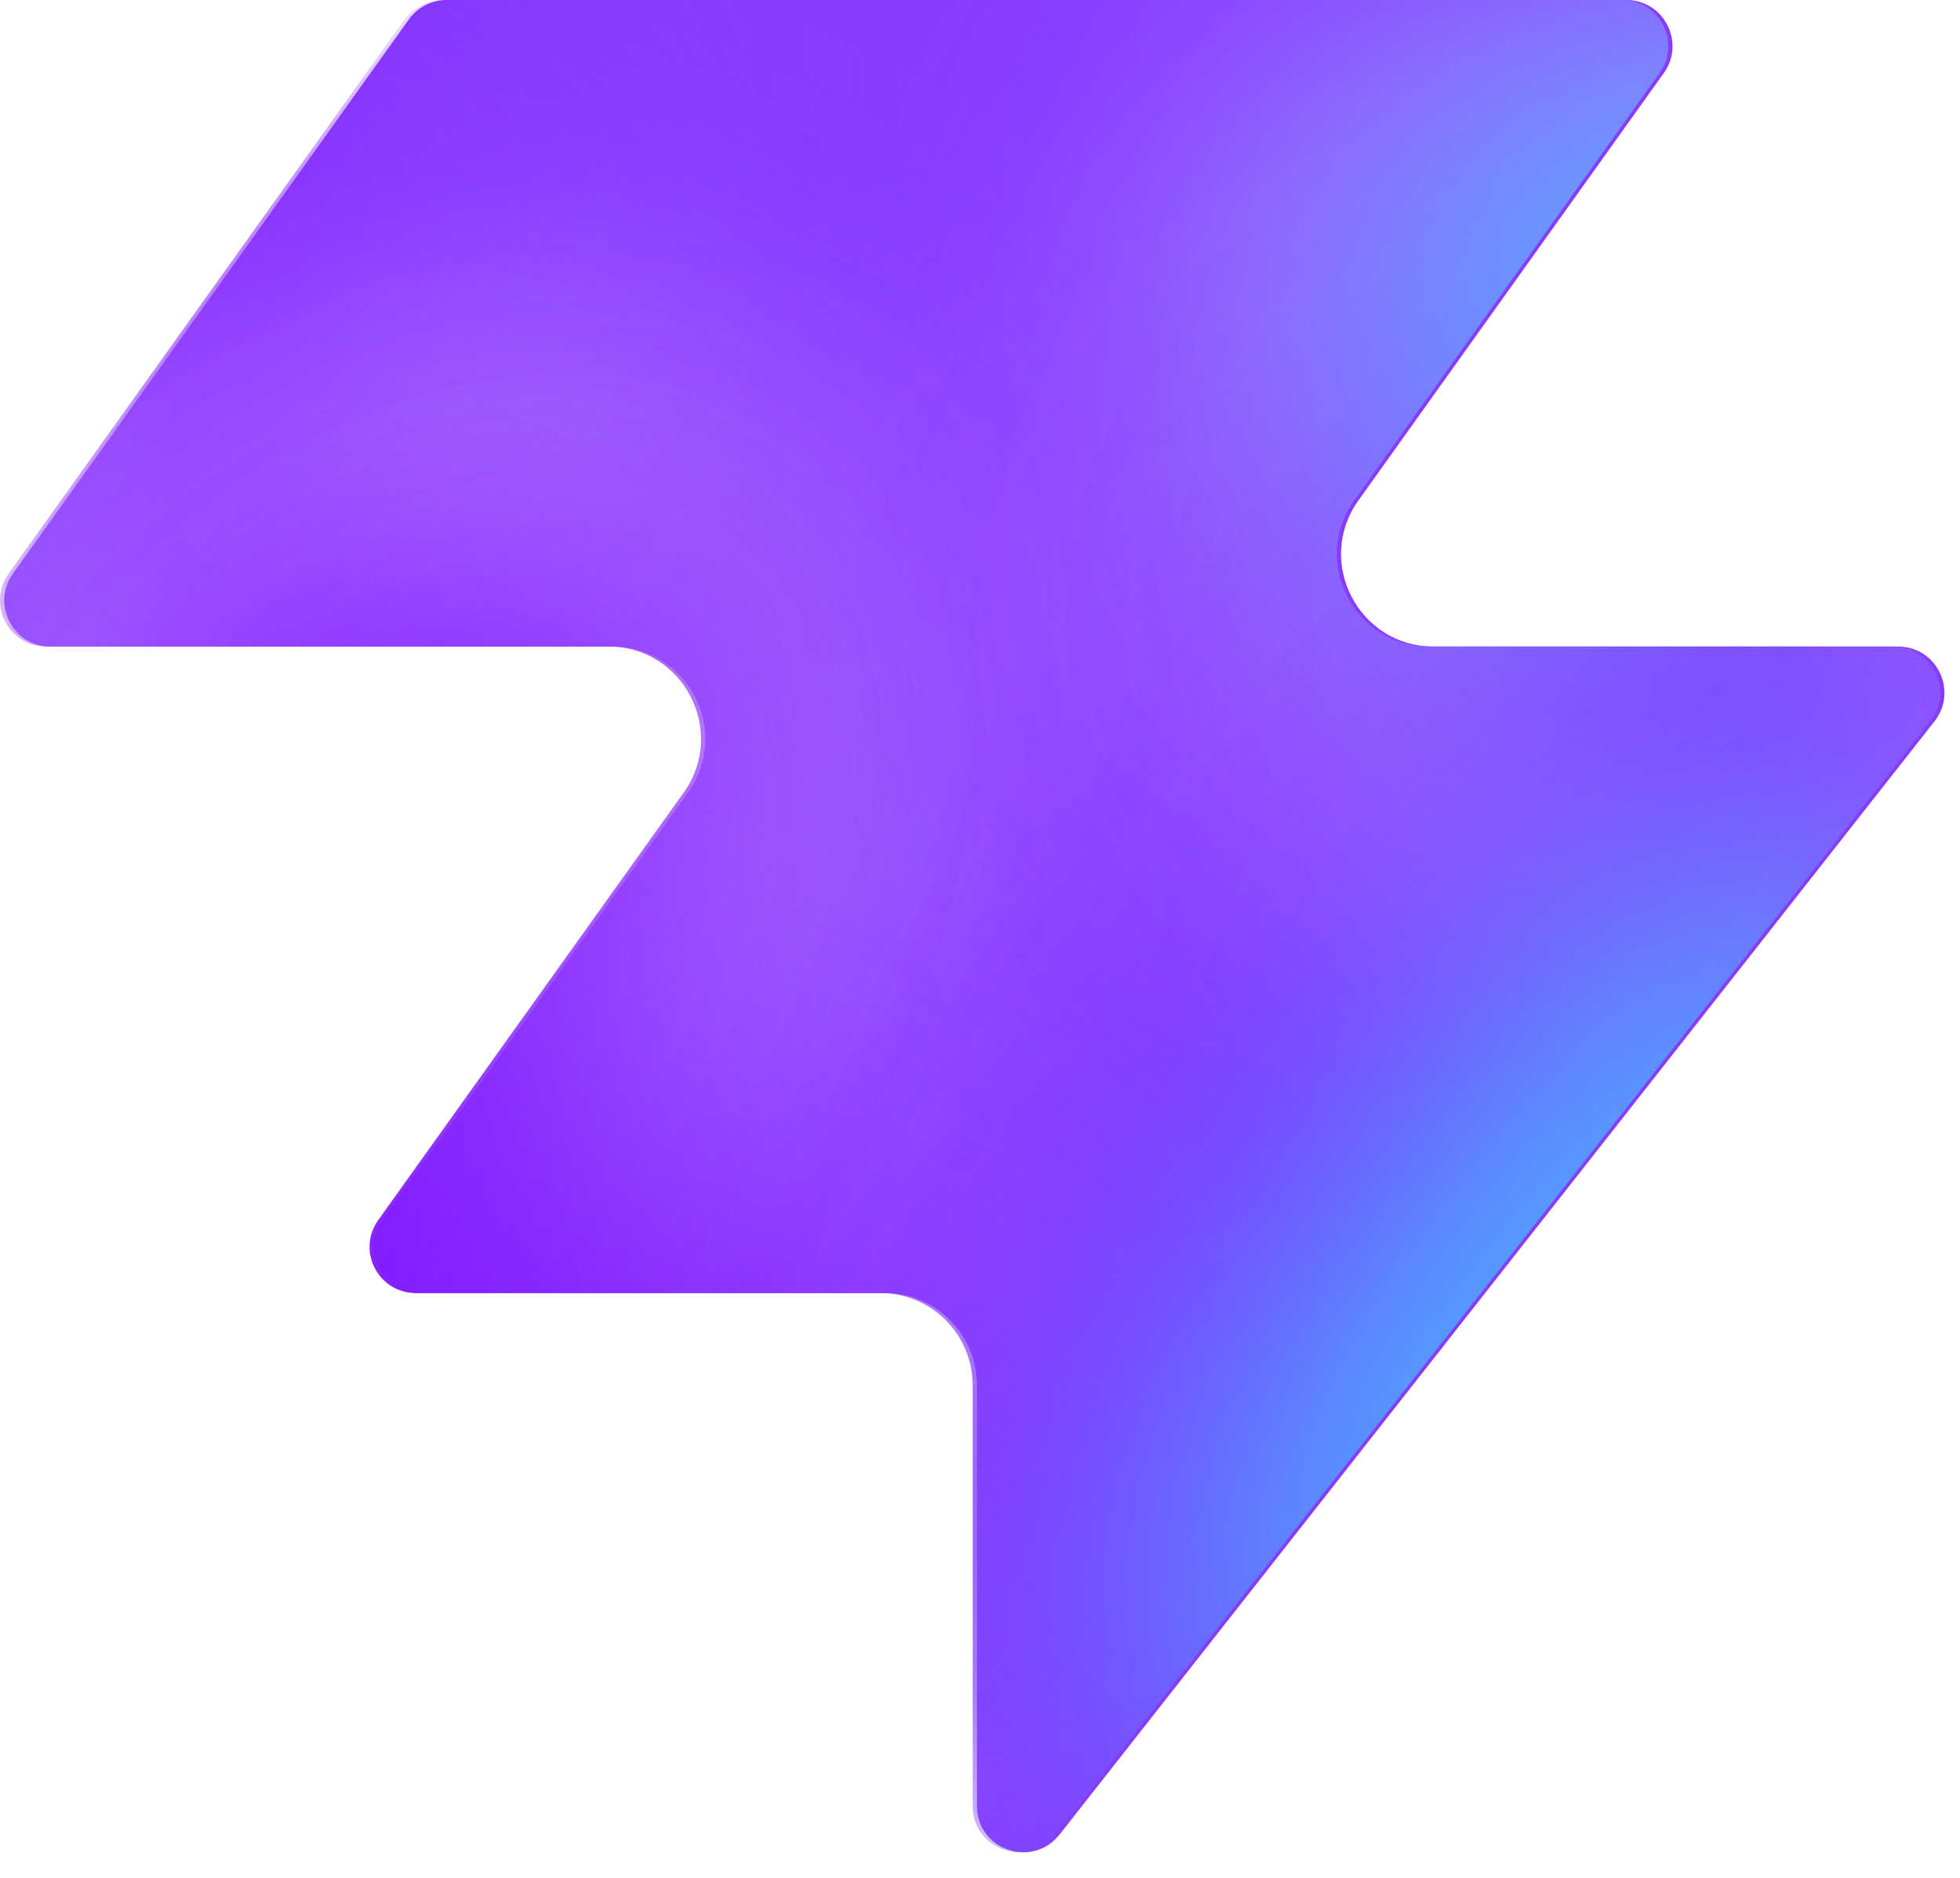
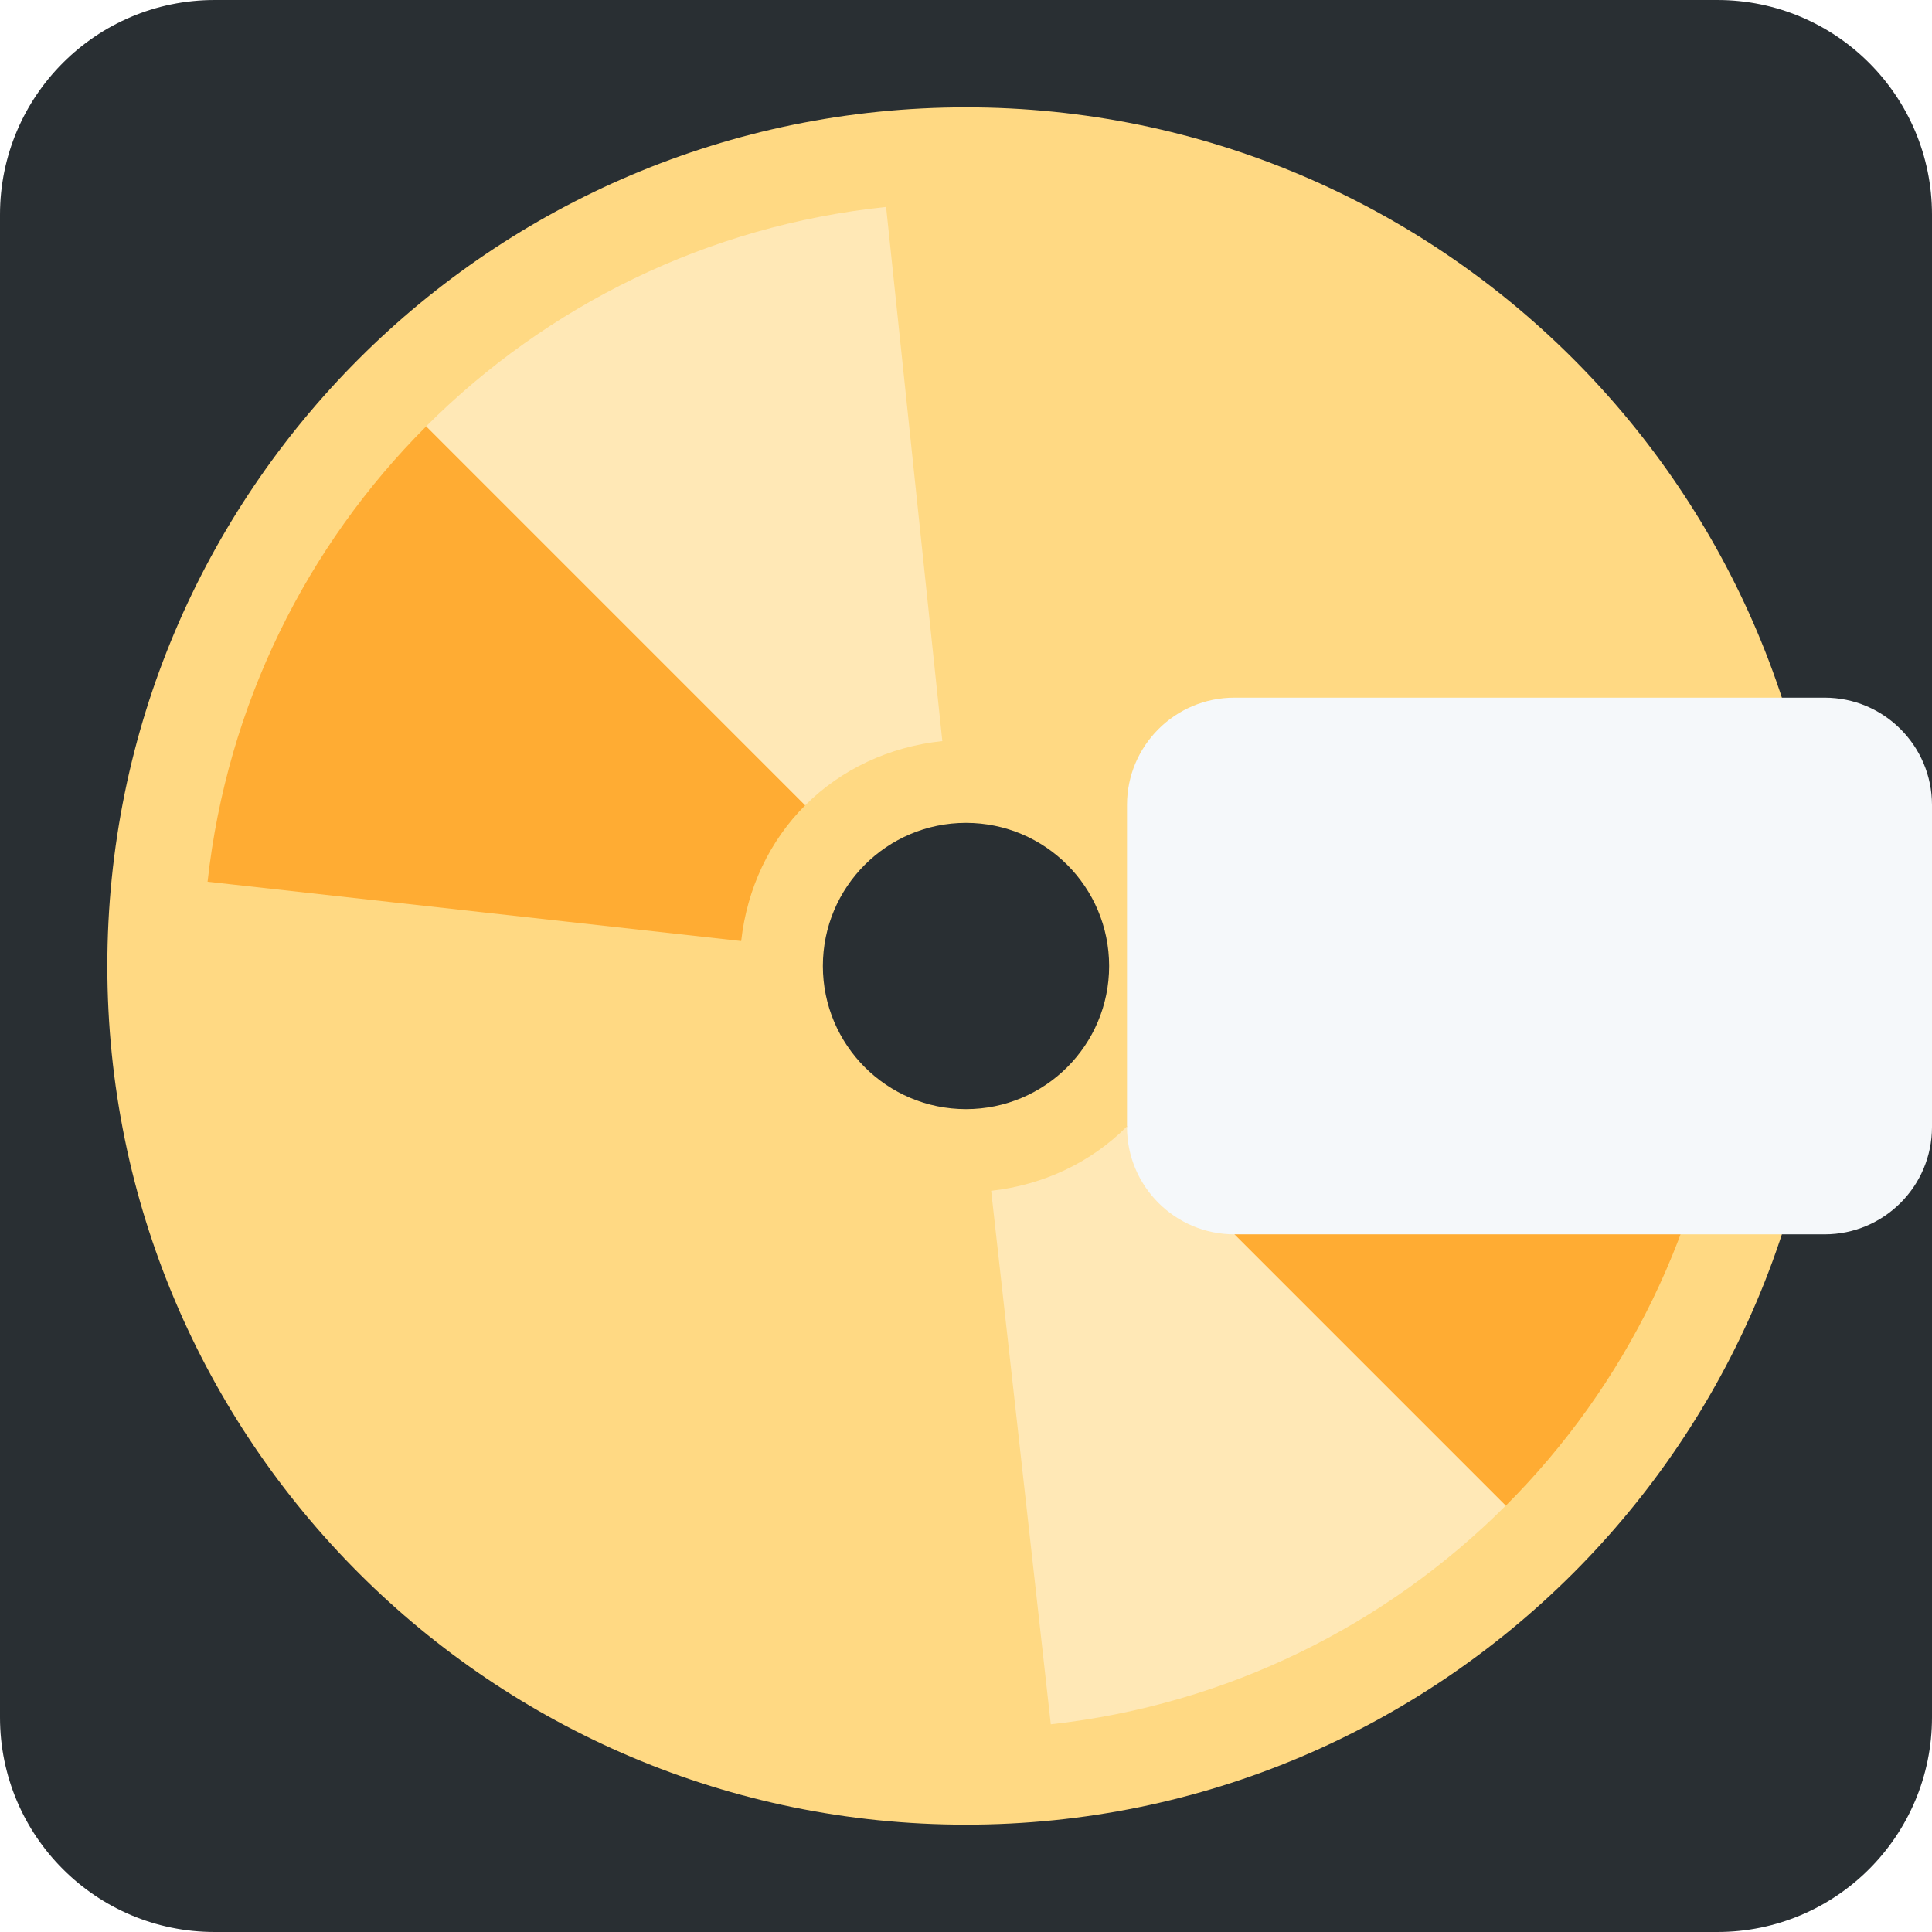
- <svg xmlns="http://www.w3.org/2000/svg" width="48" height="46" fill="none" viewBox="0 0 48 46">
-   <path fill="#863bff" d="M25.946 44.938c-.664.845-2.021.375-2.021-.698V33.937a2.26 2.26 0 0 0-2.262-2.262H10.287c-.92 0-1.456-1.04-.92-1.788l7.48-10.471c1.07-1.497 0-3.578-1.842-3.578H1.237c-.92 0-1.456-1.04-.92-1.788L10.013.474c.214-.297.556-.474.92-.474h28.894c.92 0 1.456 1.04.92 1.788l-7.48 10.471c-1.07 1.498 0 3.579 1.842 3.579h11.377c.943 0 1.473 1.088.89 1.83L25.947 44.94z" style="fill:#863bff;fill:color(display-p3 .525 .23 1);fill-opacity:1" />
-   <mask id="a" width="48" height="46" x="0" y="0" maskUnits="userSpaceOnUse" style="mask-type:alpha">
-     <path fill="#000" d="M25.842 44.938c-.664.844-2.021.375-2.021-.698V33.937a2.26 2.26 0 0 0-2.262-2.262H10.183c-.92 0-1.456-1.04-.92-1.788l7.48-10.471c1.07-1.498 0-3.579-1.842-3.579H1.133c-.92 0-1.456-1.04-.92-1.787L9.91.473c.214-.297.556-.474.92-.474h28.894c.92 0 1.456 1.04.92 1.788l-7.48 10.471c-1.07 1.498 0 3.578 1.842 3.578h11.377c.943 0 1.473 1.088.89 1.832L25.843 44.94z" style="fill:#000;fill-opacity:1" />
-   </mask>
-   <g mask="url(#a)">
-     <g filter="url(#b)">
-       <ellipse cx="5.508" cy="14.704" fill="#ede6ff" rx="5.508" ry="14.704" style="fill:#ede6ff;fill:color(display-p3 .927 .903 1);fill-opacity:1" transform="matrix(.00324 1 1 -.00324 -4.47 31.516)" />
-     </g>
-     <g filter="url(#c)">
-       <ellipse cx="10.399" cy="29.851" fill="#ede6ff" rx="10.399" ry="29.851" style="fill:#ede6ff;fill:color(display-p3 .927 .903 1);fill-opacity:1" transform="matrix(.00324 1 1 -.00324 -39.328 7.883)" />
-     </g>
-     <g filter="url(#d)">
-       <ellipse cx="5.508" cy="30.487" fill="#7e14ff" rx="5.508" ry="30.487" style="fill:#7e14ff;fill:color(display-p3 .492 .077 1);fill-opacity:1" transform="rotate(89.814 -25.913 -14.639)scale(1 -1)" />
-     </g>
-     <g filter="url(#e)">
-       <ellipse cx="5.508" cy="30.599" fill="#7e14ff" rx="5.508" ry="30.599" style="fill:#7e14ff;fill:color(display-p3 .492 .077 1);fill-opacity:1" transform="rotate(89.814 -32.644 -3.334)scale(1 -1)" />
-     </g>
-     <g filter="url(#f)">
-       <ellipse cx="5.508" cy="30.599" fill="#7e14ff" rx="5.508" ry="30.599" style="fill:#7e14ff;fill:color(display-p3 .492 .077 1);fill-opacity:1" transform="matrix(.00324 1 1 -.00324 -34.34 30.47)" />
-     </g>
-     <g filter="url(#g)">
-       <ellipse cx="14.072" cy="22.078" fill="#ede6ff" rx="14.072" ry="22.078" style="fill:#ede6ff;fill:color(display-p3 .927 .903 1);fill-opacity:1" transform="rotate(93.35 24.506 48.493)scale(-1 1)" />
-     </g>
-     <g filter="url(#h)">
-       <ellipse cx="3.47" cy="21.501" fill="#7e14ff" rx="3.47" ry="21.501" style="fill:#7e14ff;fill:color(display-p3 .492 .077 1);fill-opacity:1" transform="rotate(89.009 28.708 47.59)scale(-1 1)" />
-     </g>
-     <g filter="url(#i)">
-       <ellipse cx="3.47" cy="21.501" fill="#7e14ff" rx="3.47" ry="21.501" style="fill:#7e14ff;fill:color(display-p3 .492 .077 1);fill-opacity:1" transform="rotate(89.009 28.708 47.59)scale(-1 1)" />
-     </g>
-     <g filter="url(#j)">
-       <ellipse cx=".387" cy="8.972" fill="#7e14ff" rx="4.407" ry="29.108" style="fill:#7e14ff;fill:color(display-p3 .492 .077 1);fill-opacity:1" transform="rotate(39.51 .387 8.972)" />
-     </g>
-     <g filter="url(#k)">
-       <ellipse cx="47.523" cy="-6.092" fill="#7e14ff" rx="4.407" ry="29.108" style="fill:#7e14ff;fill:color(display-p3 .492 .077 1);fill-opacity:1" transform="rotate(37.892 47.523 -6.092)" />
-     </g>
-     <g filter="url(#l)">
-       <ellipse cx="41.412" cy="6.333" fill="#47bfff" rx="5.971" ry="9.665" style="fill:#47bfff;fill:color(display-p3 .28 .748 1);fill-opacity:1" transform="rotate(37.892 41.412 6.333)" />
-     </g>
-     <g filter="url(#m)">
-       <ellipse cx="-1.879" cy="38.332" fill="#7e14ff" rx="4.407" ry="29.108" style="fill:#7e14ff;fill:color(display-p3 .492 .077 1);fill-opacity:1" transform="rotate(37.892 -1.88 38.332)" />
-     </g>
-     <g filter="url(#n)">
-       <ellipse cx="-1.879" cy="38.332" fill="#7e14ff" rx="4.407" ry="29.108" style="fill:#7e14ff;fill:color(display-p3 .492 .077 1);fill-opacity:1" transform="rotate(37.892 -1.88 38.332)" />
-     </g>
-     <g filter="url(#o)">
-       <ellipse cx="35.651" cy="29.907" fill="#7e14ff" rx="4.407" ry="29.108" style="fill:#7e14ff;fill:color(display-p3 .492 .077 1);fill-opacity:1" transform="rotate(37.892 35.651 29.907)" />
-     </g>
-     <g filter="url(#p)">
-       <ellipse cx="38.418" cy="32.4" fill="#47bfff" rx="5.971" ry="15.297" style="fill:#47bfff;fill:color(display-p3 .28 .748 1);fill-opacity:1" transform="rotate(37.892 38.418 32.4)" />
-     </g>
-   </g>
-   <defs>
-     <filter id="b" width="60.045" height="41.654" x="-19.77" y="16.149" color-interpolation-filters="sRGB" filterUnits="userSpaceOnUse">
-       <feFlood flood-opacity="0" result="BackgroundImageFix" />
-       <feBlend in="SourceGraphic" in2="BackgroundImageFix" result="shape" />
-       <feGaussianBlur result="effect1_foregroundBlur_2002_17158" stdDeviation="7.659" />
-     </filter>
-     <filter id="c" width="90.34" height="51.437" x="-54.613" y="-7.533" color-interpolation-filters="sRGB" filterUnits="userSpaceOnUse">
-       <feFlood flood-opacity="0" result="BackgroundImageFix" />
-       <feBlend in="SourceGraphic" in2="BackgroundImageFix" result="shape" />
-       <feGaussianBlur result="effect1_foregroundBlur_2002_17158" stdDeviation="7.659" />
-     </filter>
-     <filter id="d" width="79.355" height="29.4" x="-49.64" y="2.03" color-interpolation-filters="sRGB" filterUnits="userSpaceOnUse">
-       <feFlood flood-opacity="0" result="BackgroundImageFix" />
-       <feBlend in="SourceGraphic" in2="BackgroundImageFix" result="shape" />
-       <feGaussianBlur result="effect1_foregroundBlur_2002_17158" stdDeviation="4.596" />
-     </filter>
-     <filter id="e" width="79.579" height="29.4" x="-45.045" y="20.029" color-interpolation-filters="sRGB" filterUnits="userSpaceOnUse">
-       <feFlood flood-opacity="0" result="BackgroundImageFix" />
-       <feBlend in="SourceGraphic" in2="BackgroundImageFix" result="shape" />
-       <feGaussianBlur result="effect1_foregroundBlur_2002_17158" stdDeviation="4.596" />
-     </filter>
-     <filter id="f" width="79.579" height="29.4" x="-43.513" y="21.178" color-interpolation-filters="sRGB" filterUnits="userSpaceOnUse">
-       <feFlood flood-opacity="0" result="BackgroundImageFix" />
-       <feBlend in="SourceGraphic" in2="BackgroundImageFix" result="shape" />
-       <feGaussianBlur result="effect1_foregroundBlur_2002_17158" stdDeviation="4.596" />
-     </filter>
-     <filter id="g" width="74.749" height="58.852" x="15.756" y="-17.901" color-interpolation-filters="sRGB" filterUnits="userSpaceOnUse">
-       <feFlood flood-opacity="0" result="BackgroundImageFix" />
-       <feBlend in="SourceGraphic" in2="BackgroundImageFix" result="shape" />
-       <feGaussianBlur result="effect1_foregroundBlur_2002_17158" stdDeviation="7.659" />
-     </filter>
-     <filter id="h" width="61.377" height="25.362" x="23.548" y="2.284" color-interpolation-filters="sRGB" filterUnits="userSpaceOnUse">
-       <feFlood flood-opacity="0" result="BackgroundImageFix" />
-       <feBlend in="SourceGraphic" in2="BackgroundImageFix" result="shape" />
-       <feGaussianBlur result="effect1_foregroundBlur_2002_17158" stdDeviation="4.596" />
-     </filter>
-     <filter id="i" width="61.377" height="25.362" x="23.548" y="2.284" color-interpolation-filters="sRGB" filterUnits="userSpaceOnUse">
-       <feFlood flood-opacity="0" result="BackgroundImageFix" />
-       <feBlend in="SourceGraphic" in2="BackgroundImageFix" result="shape" />
-       <feGaussianBlur result="effect1_foregroundBlur_2002_17158" stdDeviation="4.596" />
-     </filter>
-     <filter id="j" width="56.045" height="63.649" x="-27.636" y="-22.853" color-interpolation-filters="sRGB" filterUnits="userSpaceOnUse">
-       <feFlood flood-opacity="0" result="BackgroundImageFix" />
-       <feBlend in="SourceGraphic" in2="BackgroundImageFix" result="shape" />
-       <feGaussianBlur result="effect1_foregroundBlur_2002_17158" stdDeviation="4.596" />
-     </filter>
-     <filter id="k" width="54.814" height="64.646" x="20.116" y="-38.415" color-interpolation-filters="sRGB" filterUnits="userSpaceOnUse">
-       <feFlood flood-opacity="0" result="BackgroundImageFix" />
-       <feBlend in="SourceGraphic" in2="BackgroundImageFix" result="shape" />
-       <feGaussianBlur result="effect1_foregroundBlur_2002_17158" stdDeviation="4.596" />
-     </filter>
-     <filter id="l" width="33.541" height="35.313" x="24.641" y="-11.323" color-interpolation-filters="sRGB" filterUnits="userSpaceOnUse">
-       <feFlood flood-opacity="0" result="BackgroundImageFix" />
-       <feBlend in="SourceGraphic" in2="BackgroundImageFix" result="shape" />
-       <feGaussianBlur result="effect1_foregroundBlur_2002_17158" stdDeviation="4.596" />
-     </filter>
-     <filter id="m" width="54.814" height="64.646" x="-29.286" y="6.009" color-interpolation-filters="sRGB" filterUnits="userSpaceOnUse">
-       <feFlood flood-opacity="0" result="BackgroundImageFix" />
-       <feBlend in="SourceGraphic" in2="BackgroundImageFix" result="shape" />
-       <feGaussianBlur result="effect1_foregroundBlur_2002_17158" stdDeviation="4.596" />
-     </filter>
-     <filter id="n" width="54.814" height="64.646" x="-29.286" y="6.009" color-interpolation-filters="sRGB" filterUnits="userSpaceOnUse">
-       <feFlood flood-opacity="0" result="BackgroundImageFix" />
-       <feBlend in="SourceGraphic" in2="BackgroundImageFix" result="shape" />
-       <feGaussianBlur result="effect1_foregroundBlur_2002_17158" stdDeviation="4.596" />
-     </filter>
-     <filter id="o" width="54.814" height="64.646" x="8.244" y="-2.416" color-interpolation-filters="sRGB" filterUnits="userSpaceOnUse">
-       <feFlood flood-opacity="0" result="BackgroundImageFix" />
-       <feBlend in="SourceGraphic" in2="BackgroundImageFix" result="shape" />
-       <feGaussianBlur result="effect1_foregroundBlur_2002_17158" stdDeviation="4.596" />
-     </filter>
-     <filter id="p" width="39.409" height="43.623" x="18.713" y="10.588" color-interpolation-filters="sRGB" filterUnits="userSpaceOnUse">
-       <feFlood flood-opacity="0" result="BackgroundImageFix" />
-       <feBlend in="SourceGraphic" in2="BackgroundImageFix" result="shape" />
-       <feGaussianBlur result="effect1_foregroundBlur_2002_17158" stdDeviation="4.596" />
-     </filter>
-   </defs>
+ <svg xmlns="http://www.w3.org/2000/svg" viewBox="0 0 36 36">
+   <path fill="#292F33" d="M36 32c0 2.209-1.791 4-4 4H4c-2.209 0-4-1.791-4-4V4c0-2.209 1.791-4 4-4h28c2.209 0 4 1.791 4 4v28z" />
+   <path fill="#FFD983" d="M34 18c0 8.837-7.163 16-16 16-8.836 0-16-7.163-16-16C2 9.164 9.164 2 18 2c8.837 0 16 7.164 16 16zm-16-2.667c-1.473 0-2.667 1.194-2.667 2.667 0 1.473 1.194 2.667 2.667 2.667 1.473 0 2.667-1.194 2.667-2.667 0-1.473-1.194-2.667-2.667-2.667z" />
+   <path fill="#FFAC33" d="M13.811 17.535c.109-.982.531-1.868 1.193-2.53L7.943 7.943c-2.226 2.226-3.712 5.187-4.075 8.487l9.943 1.105zm8.378.93c-.109.981-.532 1.867-1.194 2.53l7.062 7.062c2.226-2.226 3.712-5.187 4.075-8.487l-9.943-1.105z" />
+   <path fill="#FFE8B6" d="M18.469 22.189l1.111 9.941c3.295-.365 6.253-1.85 8.476-4.074l-7.062-7.062c-.661.662-1.546 1.086-2.525 1.195zm-.91-8.38l-1.048-9.953c-3.333.347-6.324 1.843-8.569 4.087l7.062 7.062c.668-.668 1.564-1.092 2.555-1.196z" />
+   <path fill="#F5F8FA" d="M36 21c0 1.104-.896 2-2 2H23c-1.104 0-2-.896-2-2v-6c0-1.104.896-2 2-2h11c1.104 0 2 .896 2 2v6z" />
</svg>
